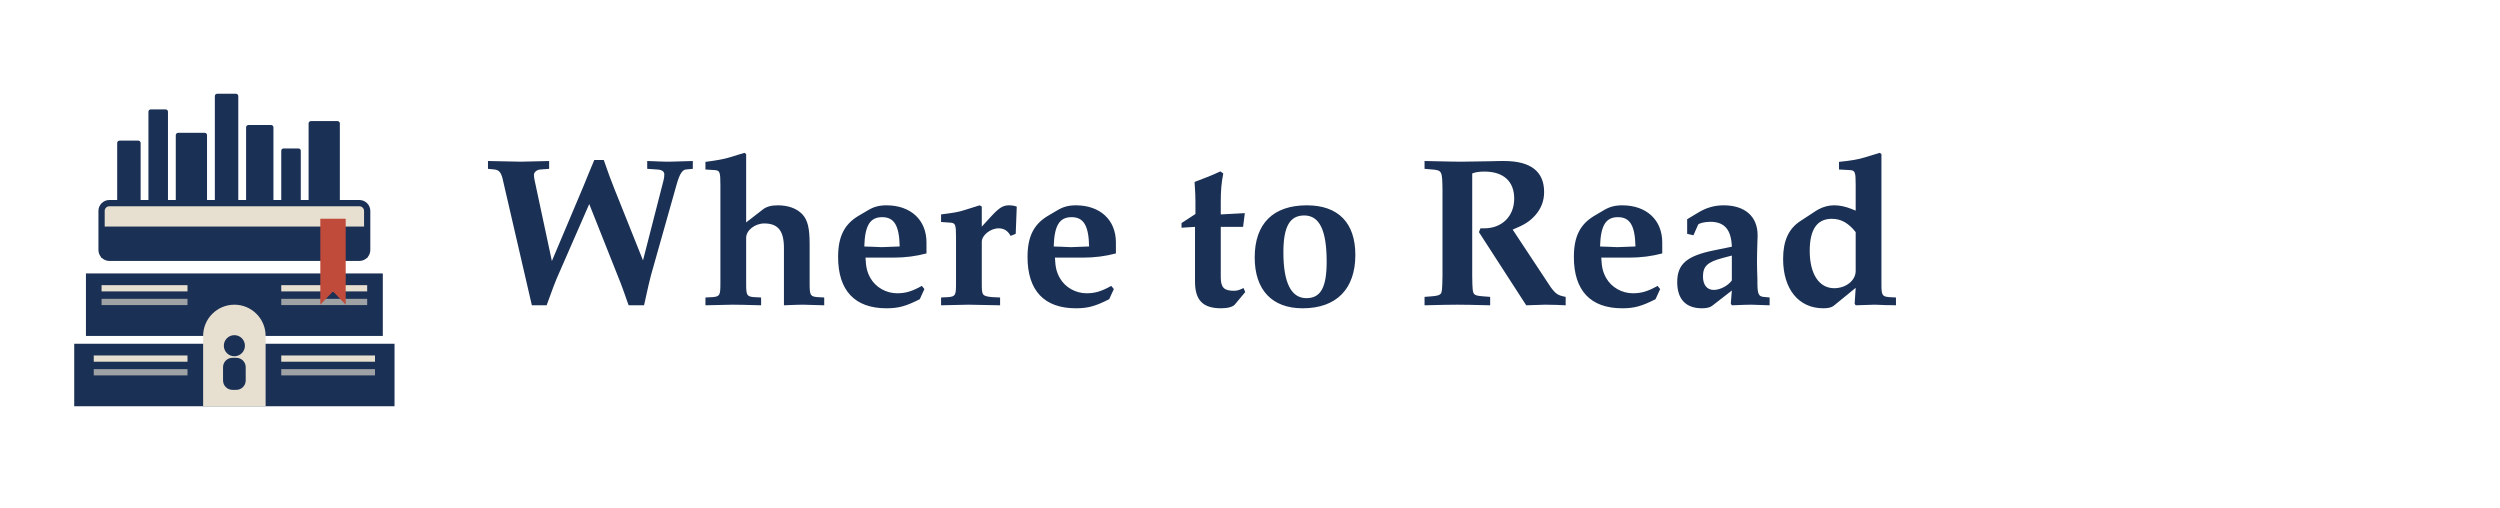
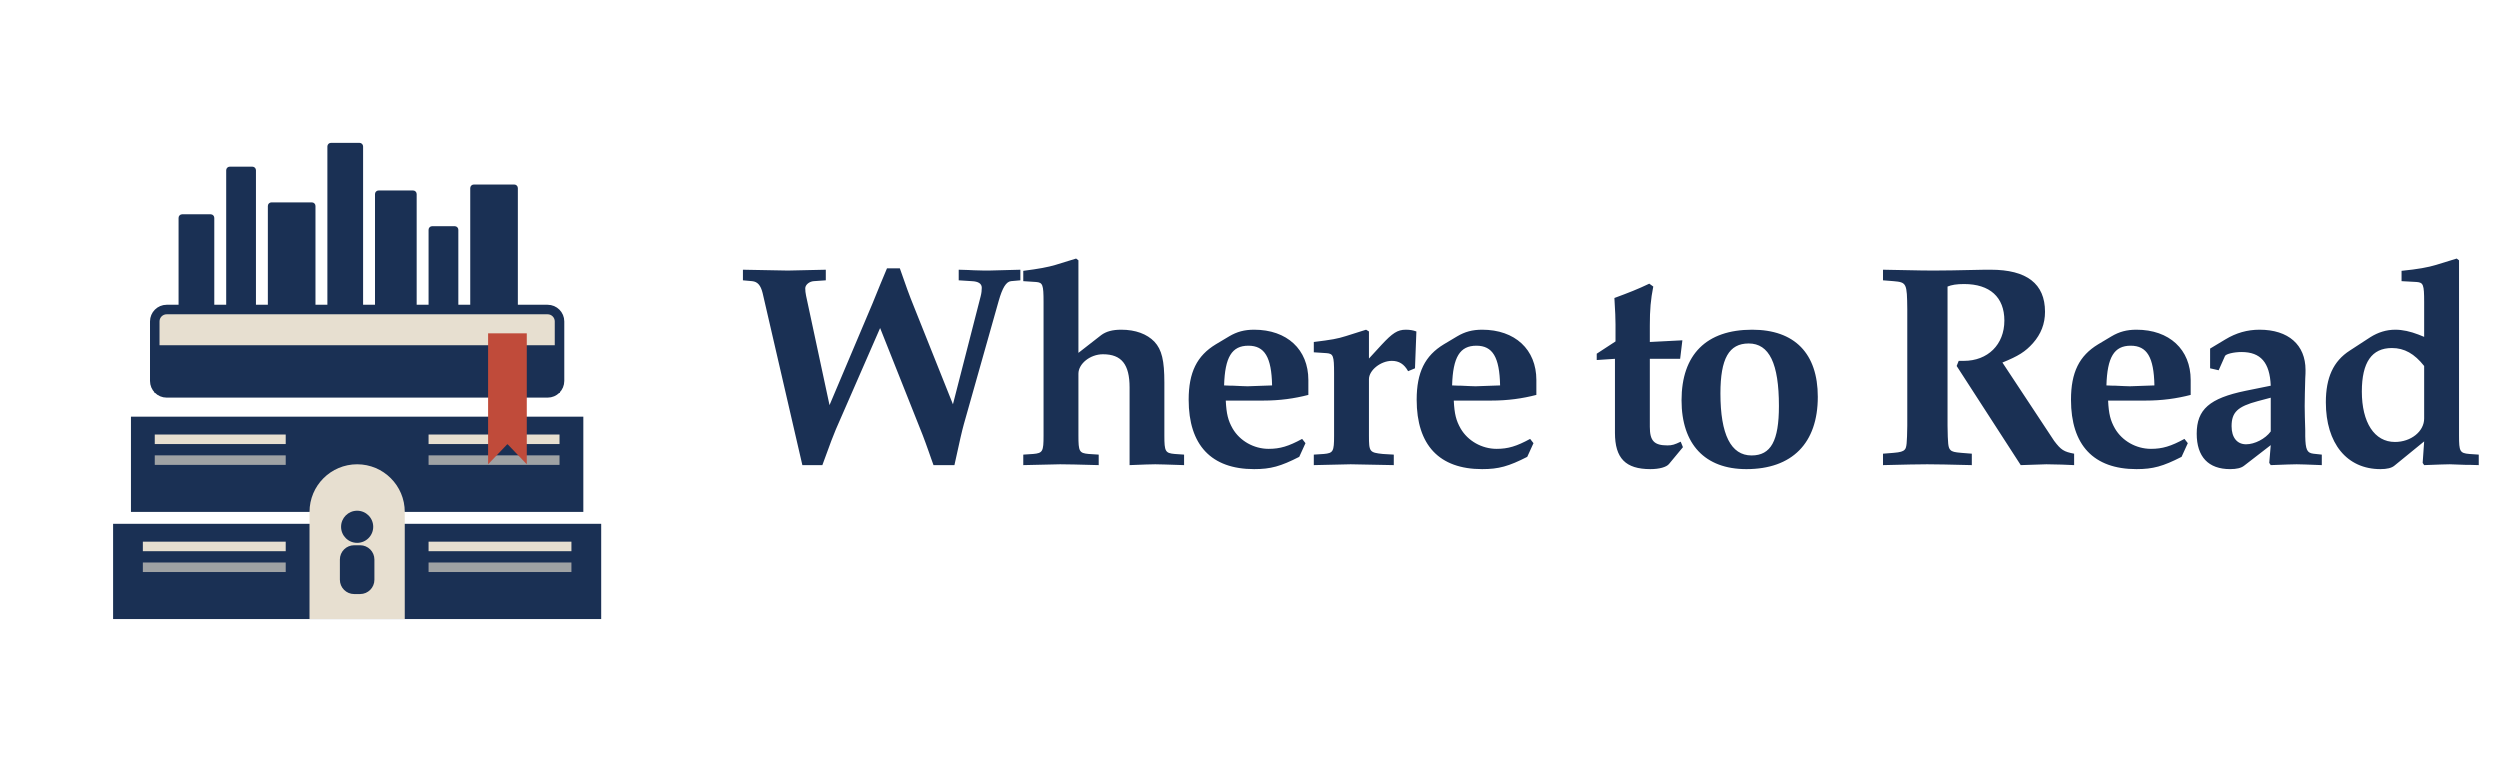
- <svg xmlns="http://www.w3.org/2000/svg" viewBox="0 0 640 130" fill="none">
+ <svg xmlns="http://www.w3.org/2000/svg" viewBox="0 0 420 130" fill="none">
  <g transform="translate(12 20)">
    <g fill="#1A3054">
      <rect x="18" y="16" width="6" height="16" rx="0.6" />
      <rect x="26" y="8" width="5" height="24" rx="0.6" />
      <rect x="33" y="14" width="8" height="18" rx="0.6" />
      <rect x="43" y="4" width="6" height="28" rx="0.6" />
      <rect x="51" y="12" width="7" height="20" rx="0.6" />
      <rect x="60" y="18" width="5" height="14" rx="0.6" />
      <rect x="67" y="11" width="8" height="21" rx="0.6" />
    </g>
    <rect x="14" y="32" width="68" height="14" rx="2" fill="#E7DFD0" stroke="#1A3054" stroke-width="1.6" />
    <rect x="14" y="38" width="68" height="8" fill="#1A3054" />
    <rect x="14" y="44" width="68" height="2" fill="#1A3054" />
    <path fill="#1A3054" d="M10 50h76v16H10z" />
    <path fill="#1A3054" d="M7 68h82v16H7z" />
    <g fill="#E7DFD0">
      <rect x="14" y="53" width="22" height="1.6" />
      <rect x="60" y="53" width="22" height="1.6" />
      <rect x="14" y="56.5" width="22" height="1.6" opacity="0.65" />
      <rect x="60" y="56.5" width="22" height="1.6" opacity="0.65" />
      <rect x="12" y="71" width="24" height="1.6" />
      <rect x="60" y="71" width="24" height="1.6" />
      <rect x="12" y="74.5" width="24" height="1.6" opacity="0.65" />
      <rect x="60" y="74.5" width="24" height="1.6" opacity="0.65" />
    </g>
    <path fill="#E7DFD0" d="M40 84V66a8 8 0 0 1 16 0v18z" />
    <path fill="#C04B3A" d="M70 36h6.5v22l-3.25-3.4L70 58z" />
    <g fill="#1A3054">
      <circle cx="48" cy="68.5" r="2.7" />
      <rect x="45.1" y="71.6" width="5.8" height="8.2" rx="2.4" />
    </g>
  </g>
-   <text x="124" y="78" font-family="'EB Garamond', Georgia, Palatino, serif" font-size="54" font-weight="600" fill="#1A3054">Where to Read</text>
+   <text x="124" y="78" font-family="'EB Garamond', Georgia, Palatino, serif" font-size="48" font-weight="600" font-stretch="extra-condensed" letter-spacing="-2.4" fill="#1A3054">Where to Read</text>
</svg>
